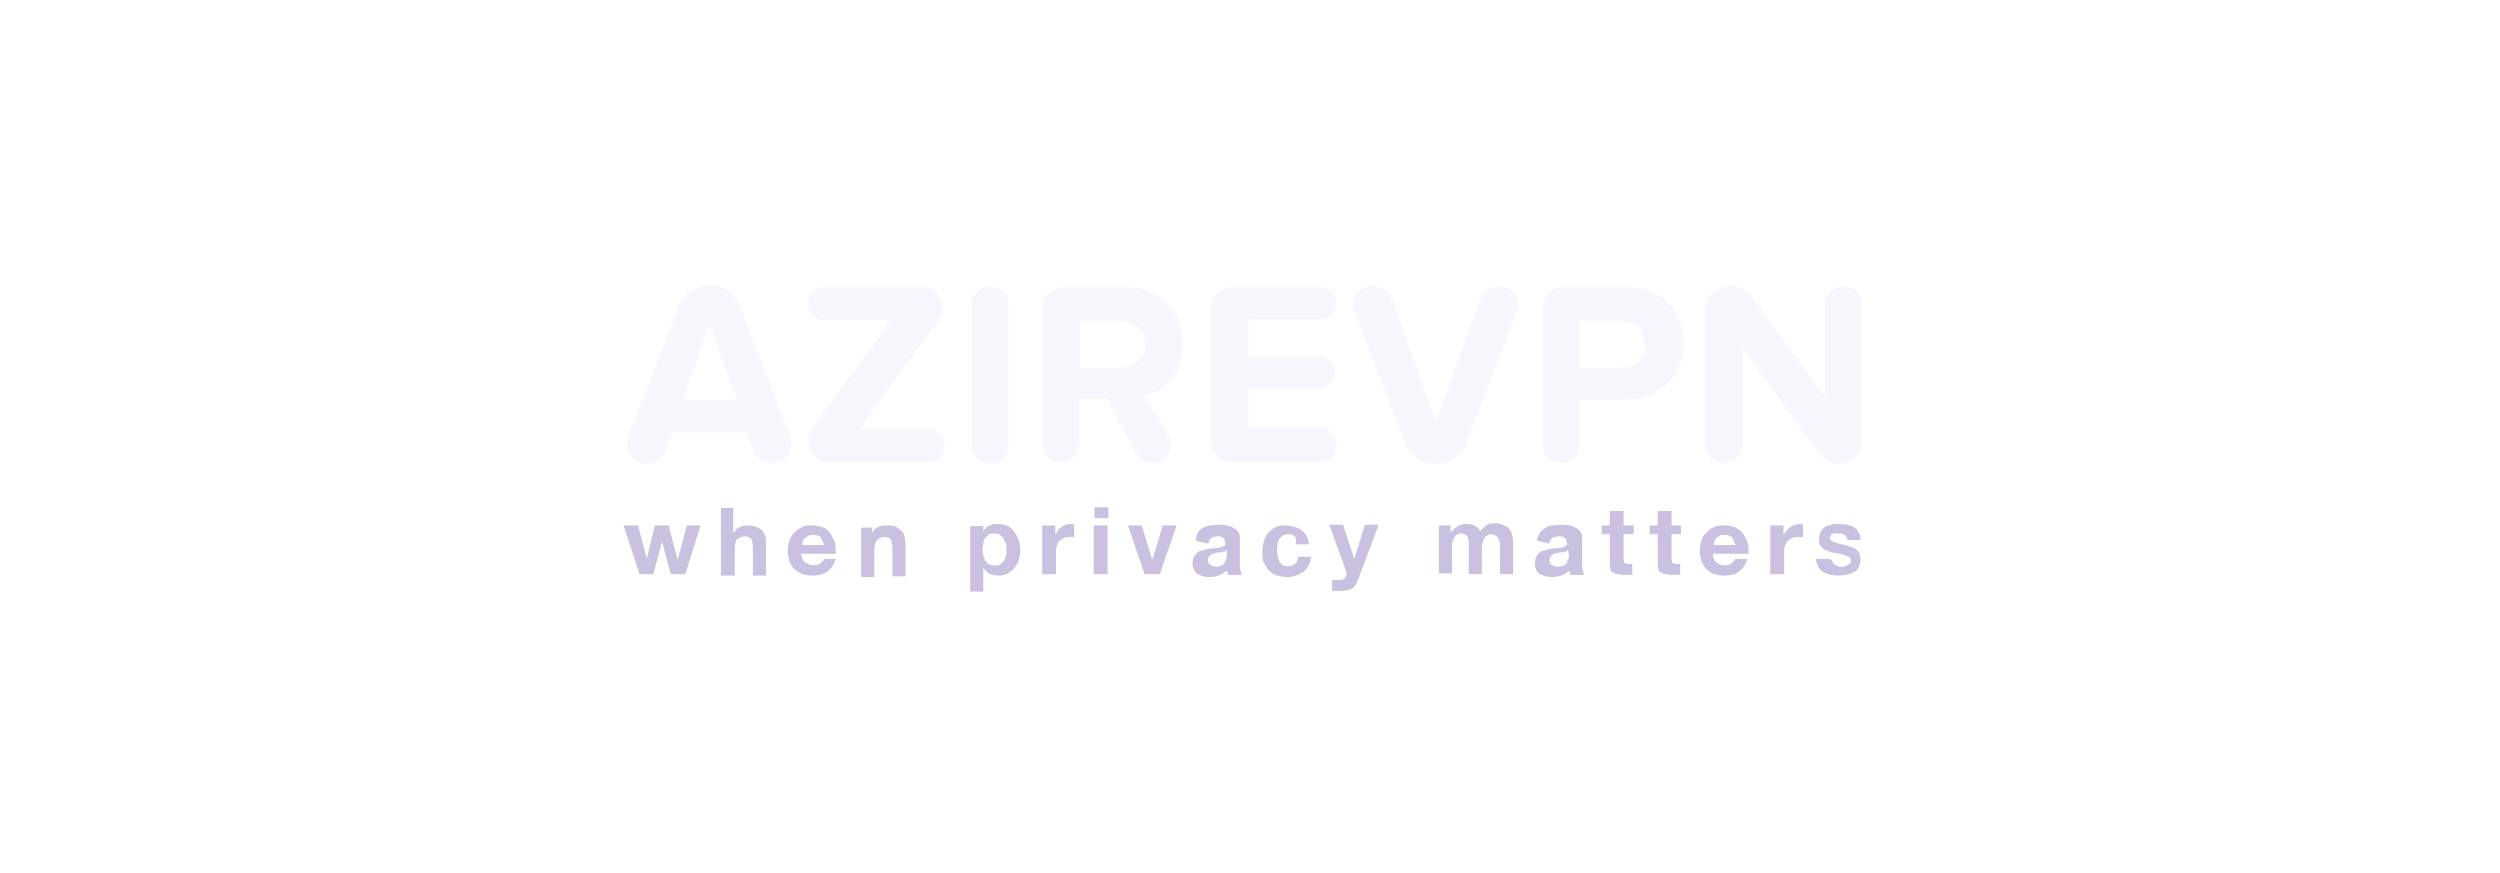
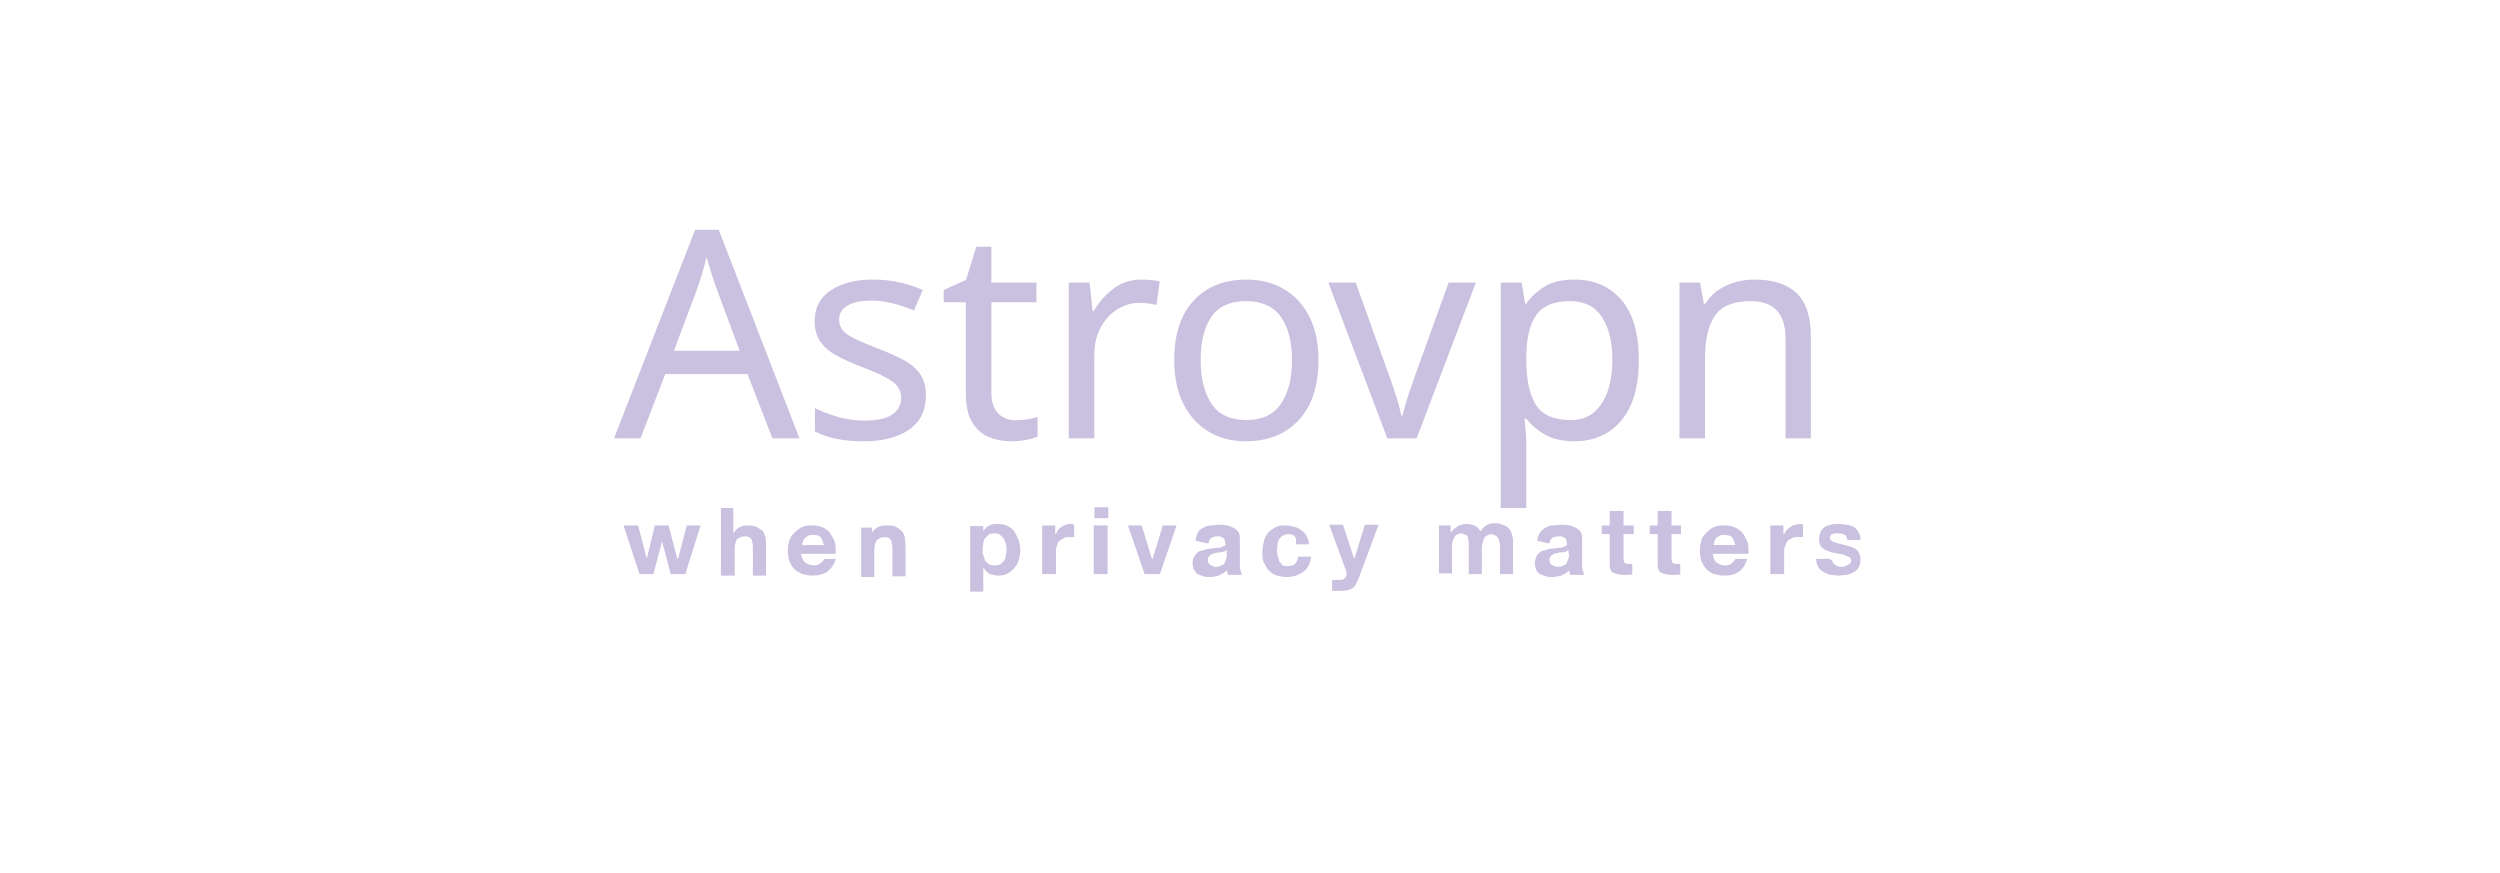
<svg xmlns="http://www.w3.org/2000/svg" version="1.1" id="Layer_1" x="0px" y="0px" viewBox="0 0 344 120" style="enable-background:new 0 0 344 120;" xml:space="preserve">
-   <style type="text/css">
+   <defs id="defs63" />
+   <style type="text/css" id="style2">
	.st0{fill:#F5F7FC;}
	.st1{fill:#CAC0DF;}
</style>
-   <g>
-     <path class="st0" d="M106.2,63.8c-1.1,0-2.1-0.7-2.5-1.7l-1-2.6H92.5l-1,2.6c-0.4,1-1.4,1.7-2.5,1.7c-1.6,0-2.7-1.4-2.7-2.8   c0-0.3,0-0.7,0.2-1l7-18c0.6-1.6,2.2-2.7,3.9-2.7c1.8-0.2,3.7,1,4.3,2.7l7,18c0.1,0.3,0.2,0.6,0.2,1   C108.9,62.4,107.9,63.8,106.2,63.8z M97.6,44.7L93.9,55h7.5L97.6,44.7z" />
-     <path class="st0" d="M127.8,63.6H114c-1.4,0-2.8-1.2-2.8-2.9c0-0.6,0.2-1.2,0.5-1.7l11-15h-9.3c-1.2,0-2.2-1-2.2-2.3   c0-1.2,1-2.2,2.2-2.2H127c1.3,0,2.7,1.2,2.7,2.8c0,0.6-0.2,1.3-0.6,1.8l-10.9,14.9h9.6c1.2,0,2.2,1,2.2,2.2   C130,62.6,129,63.6,127.8,63.6z" />
-     <path class="st0" d="M136.2,63.8c-1.4,0-2.5-1.2-2.5-2.5V41.9c0-1.3,1.1-2.5,2.6-2.5c1.4,0,2.5,1.2,2.5,2.5v19.4   C138.7,62.6,137.6,63.8,136.2,63.8z" />
-     <path class="st0" d="M157.5,54.4l3.3,5.6c0.2,0.4,0.3,0.8,0.3,1.2c0,1.2-1,2.5-2.5,2.5c-0.9,0-1.8-0.5-2.2-1.3l-4.1-7.5h-3.8v6.2   c0,1.4-1.2,2.5-2.6,2.5c-1.3,0-2.5-1.1-2.5-2.5V42.4c0-1.6,1.3-2.9,2.9-2.9h8.3c5,0,8.1,3.3,8.1,7.8   C162.8,51.6,160.1,53.8,157.5,54.4z M148.6,44.1v6.5h5.4c2.1,0,3.6-1.2,3.6-3.2c0-2.1-1.6-3.2-3.6-3.2   C154,44.1,148.6,44.1,148.6,44.1z" />
-     <path class="st0" d="M181.7,63.6h-12.2c-1.6,0-2.9-1.3-2.9-2.9V42.4c0-1.6,1.3-2.9,2.9-2.9h12.2c1.2,0,2.2,1,2.2,2.2   c0,1.2-1,2.2-2.2,2.2h-9.9v5.1h9.7c1.2,0,2.2,1,2.2,2.2c0,1.2-1,2.2-2.2,2.2h-9.7v5.5h9.9c1.2,0,2.2,1,2.2,2.2   C183.9,62.6,182.8,63.6,181.7,63.6z" />
-     <path class="st0" d="M208.7,42.9l-7,18.2c-0.6,1.6-2.2,2.7-3.9,2.7h-0.5c-1.7,0-3.3-1.1-3.9-2.7l-7-18.2c-0.2-0.3-0.2-0.6-0.2-1   c0-1.3,1.1-2.6,2.7-2.6c1.1,0,2.1,0.7,2.6,1.8l6.1,17l6.1-16.9c0.3-1,1.4-1.8,2.5-1.8c1.6,0,2.8,1.3,2.8,2.7   C208.9,42.3,208.8,42.7,208.7,42.9z" />
-     <path class="st0" d="M223.5,55h-6.1v6.2c0,1.3-1.1,2.5-2.6,2.5c-1.4,0-2.5-1.2-2.5-2.5V42.4c0-1.6,1.3-2.9,2.9-2.9h8.4   c5.2,0,8.1,3.5,8.1,7.8C231.6,51.5,228.7,55,223.5,55z M222.8,44.1h-5.4v6.5h5.4c2,0,3.6-1.2,3.6-3.2   C226.3,45.3,224.8,44.1,222.8,44.1z" />
-     <path class="st0" d="M253,63.8c-0.9,0-1.9-0.5-2.6-1.3l-10.6-14.6v13.4c0,1.3-1.1,2.5-2.6,2.5c-1.4,0-2.5-1.2-2.5-2.5V42.6   c0-1.7,1.4-3.3,3.4-3.3c1.1,0,2.1,0.5,2.8,1.4l10.2,13.9V41.9c0-1.3,1.1-2.5,2.6-2.5c1.4,0,2.5,1.2,2.5,2.5v18.8   C256.2,62.3,254.9,63.8,253,63.8z" />
+   <g id="g20">
+     <text xml:space="preserve" style="font-style:normal;font-weight:normal;font-size:40px;line-height:1.25;font-family:sans-serif;letter-spacing:0px;word-spacing:0px;fill:#000000;fill-opacity:1;stroke:none" x="87.28" y="100.764" id="text4563">
+       <tspan id="tspan4561" x="87.28" y="136.155" />
+     </text>
+     <text xml:space="preserve" style="font-style:normal;font-weight:normal;font-size:40px;line-height:1.25;font-family:sans-serif;letter-spacing:0px;word-spacing:0px;fill:#cac0df;fill-opacity:1;stroke:none" x="84.493" y="60.315" id="text4567">
+       <tspan id="tspan4565" x="84.493" y="60.315">Astrovpn</tspan>
+     </text>
  </g>
-   <g>
-     <path class="st1" d="M92.3,79l-1.2-4.5h0L89.9,79H88l-2.2-6.7h2l1.2,4.6h0l1.1-4.6H92l1.2,4.6h0.1l1.2-4.6h1.9L94.3,79   C94.3,79,92.3,79,92.3,79z" />
-     <path class="st1" d="M100.9,69.8v3.5h0.1c0.2-0.4,0.5-0.7,0.9-0.8c0.3-0.2,0.7-0.2,1-0.2c0.5,0,0.9,0.1,1.2,0.2   c0.3,0.2,0.5,0.3,0.8,0.5c0.2,0.2,0.3,0.6,0.4,0.8c0.1,0.3,0.1,0.7,0.1,1.2v4.2h-1.8v-3.8c0-0.6-0.1-1-0.2-1.2   c-0.2-0.3-0.5-0.4-0.9-0.4c-0.5,0-0.8,0.2-1.1,0.4c-0.2,0.3-0.3,0.8-0.3,1.5v3.5h-1.9v-9.3H100.9z" />
-     <path class="st1" d="M110.8,77.4c0.3,0.2,0.7,0.4,1.2,0.4c0.3,0,0.7-0.1,0.9-0.3c0.2-0.2,0.5-0.4,0.5-0.6h1.6   c-0.2,0.8-0.7,1.4-1.2,1.8c-0.5,0.3-1.2,0.5-1.9,0.5c-0.6,0-1-0.1-1.5-0.2c-0.4-0.2-0.8-0.4-1.1-0.7c-0.3-0.3-0.5-0.7-0.7-1.1   c-0.1-0.4-0.2-0.9-0.2-1.4c0-0.5,0.1-1,0.2-1.4c0.2-0.5,0.4-0.8,0.7-1.1c0.3-0.3,0.7-0.6,1.1-0.8c0.4-0.2,0.9-0.2,1.4-0.2   c0.5,0,1,0.1,1.5,0.3c0.4,0.2,0.8,0.5,1,0.9c0.2,0.3,0.5,0.8,0.6,1.2c0.1,0.5,0.1,1,0.1,1.5h-4.8C110.3,76.7,110.5,77.2,110.8,77.4   z M112.9,73.9c-0.2-0.2-0.5-0.3-1-0.3c-0.3,0-0.5,0-0.8,0.2c-0.2,0.1-0.3,0.2-0.4,0.3s-0.2,0.3-0.2,0.4c-0.1,0.2-0.1,0.3-0.1,0.5h3   C113.2,74.5,113.1,74.1,112.9,73.9z" />
-     <path class="st1" d="M120,72.3v1h0c0.2-0.4,0.6-0.7,0.9-0.8c0.3-0.2,0.8-0.2,1.2-0.2c0.5,0,0.9,0,1.2,0.2c0.3,0.2,0.5,0.3,0.8,0.6   c0.2,0.2,0.3,0.5,0.4,0.8c0,0.3,0.1,0.7,0.1,1.2v4.2h-1.8v-3.8c0-0.5-0.1-0.9-0.2-1.2c-0.2-0.3-0.5-0.4-0.9-0.4   c-0.5,0-0.8,0.2-1.1,0.5c-0.2,0.3-0.3,0.8-0.3,1.5v3.5h-1.8v-6.8H120z" />
-     <path class="st1" d="M135.3,72.3v0.8h0c0.2-0.3,0.5-0.7,0.9-0.8c0.3-0.2,0.8-0.2,1.1-0.2c0.6,0,1,0.1,1.4,0.3   c0.4,0.2,0.7,0.5,0.9,0.8s0.4,0.7,0.6,1.2c0.1,0.4,0.2,0.9,0.2,1.3s-0.1,0.9-0.2,1.3c-0.1,0.4-0.3,0.8-0.6,1.1   c-0.2,0.3-0.6,0.6-0.9,0.8c-0.4,0.2-0.8,0.3-1.3,0.3c-0.4,0-0.8-0.1-1.2-0.2c-0.3-0.2-0.6-0.4-0.8-0.8h-0.1v3.2h-1.8v-9H135.3z    M137.7,77.6c0.2-0.1,0.3-0.3,0.5-0.5c0.1-0.2,0.2-0.4,0.2-0.7c0.1-0.2,0.1-0.5,0.1-0.8c0-0.3,0-0.5-0.1-0.8s-0.2-0.5-0.3-0.7   c-0.1-0.2-0.3-0.3-0.5-0.5s-0.4-0.2-0.8-0.2s-0.6,0-0.8,0.2s-0.3,0.3-0.5,0.5c-0.1,0.2-0.2,0.5-0.2,0.7s-0.1,0.5-0.1,0.8   s0,0.6,0.1,0.8s0.2,0.5,0.2,0.7c0.2,0.2,0.3,0.3,0.5,0.5c0.2,0.1,0.4,0.2,0.8,0.2C137.2,77.8,137.5,77.8,137.7,77.6z" />
-     <path class="st1" d="M145.2,72.3v1.2h0.1c0.1-0.2,0.2-0.4,0.3-0.6c0.2-0.2,0.3-0.3,0.5-0.4c0.2-0.2,0.4-0.2,0.6-0.3   s0.4-0.1,0.7-0.1c0.1,0,0.2,0,0.4,0.1v1.7c-0.1,0-0.2,0-0.3,0c-0.1,0-0.2,0-0.4,0c-0.3,0-0.6,0-0.8,0.2c-0.2,0.1-0.4,0.2-0.6,0.4   c-0.2,0.2-0.2,0.4-0.3,0.7c-0.1,0.2-0.1,0.5-0.1,0.8v3h-1.9v-6.7H145.2z" />
-     <path class="st1" d="M150.6,71.3v-1.5h1.9v1.5H150.6z M152.4,72.3V79h-1.9v-6.7H152.4z" />
-     <path class="st1" d="M157.5,79l-2.3-6.7h1.9l1.4,4.6h0.1l1.4-4.6h1.9l-2.3,6.7H157.5z" />
-     <path class="st1" d="M164.5,74.4c0.1-0.5,0.2-0.8,0.3-1.1c0.2-0.3,0.4-0.5,0.8-0.7c0.3-0.2,0.7-0.3,1-0.3c0.4,0,0.8-0.1,1.1-0.1   c0.3,0,0.7,0,1.1,0.1c0.3,0,0.6,0.2,0.9,0.3c0.3,0.2,0.5,0.3,0.7,0.6s0.2,0.6,0.2,1v3.5c0,0.3,0,0.6,0.1,0.8s0.1,0.5,0.2,0.6H169   c-0.1-0.1-0.1-0.2-0.1-0.3c0-0.1-0.1-0.2-0.1-0.3c-0.3,0.3-0.7,0.5-1.1,0.7c-0.4,0.1-0.8,0.2-1.2,0.2c-0.3,0-0.6,0-0.9-0.1   c-0.3-0.1-0.5-0.2-0.8-0.3c-0.2-0.1-0.3-0.3-0.5-0.6c-0.1-0.2-0.2-0.5-0.2-0.9c0-0.4,0.1-0.7,0.2-0.9c0.2-0.2,0.3-0.5,0.5-0.6   c0.2-0.2,0.4-0.2,0.8-0.3c0.2-0.1,0.6-0.2,0.9-0.2c0.3,0,0.6-0.1,0.8-0.1c0.2,0,0.5,0,0.7-0.1c0.2,0,0.3-0.2,0.5-0.2   c0.1-0.1,0.2-0.2,0.1-0.4c0-0.2-0.1-0.3-0.1-0.5c-0.1-0.1-0.2-0.2-0.2-0.2c-0.1,0-0.2-0.1-0.4-0.2c-0.1,0-0.3,0-0.4,0   c-0.3,0-0.6,0.1-0.8,0.2s-0.4,0.4-0.4,0.8L164.5,74.4L164.5,74.4z M168.8,75.7c-0.1,0-0.2,0.1-0.3,0.2c-0.1,0-0.2,0-0.4,0.1   c-0.2,0-0.3,0-0.4,0c-0.1,0-0.3,0.1-0.4,0.1c-0.1,0-0.2,0-0.4,0.1c-0.2,0-0.2,0.1-0.4,0.2c-0.1,0.1-0.2,0.2-0.2,0.3   c-0.1,0.1-0.1,0.2-0.1,0.4c0,0.2,0.1,0.3,0.1,0.4c0.1,0.1,0.2,0.2,0.2,0.2c0.1,0.1,0.2,0.1,0.4,0.2c0.1,0.1,0.3,0.1,0.4,0.1   c0.3,0,0.6-0.1,0.8-0.2c0.2-0.1,0.4-0.2,0.4-0.4c0.1-0.2,0.2-0.3,0.2-0.5c0.1-0.2,0.1-0.3,0.1-0.4L168.8,75.7L168.8,75.7z" />
-     <path class="st1" d="M177.3,73.5c-0.3,0-0.6,0.1-0.8,0.2s-0.3,0.3-0.5,0.5c-0.1,0.2-0.2,0.4-0.2,0.7s-0.1,0.5-0.1,0.8   s0.1,0.5,0.1,0.8c0.1,0.2,0.2,0.5,0.2,0.7c0.1,0.2,0.3,0.3,0.4,0.5c0.2,0.2,0.4,0.2,0.8,0.2c0.4,0,0.8-0.1,1-0.3s0.4-0.6,0.4-1h1.8   c-0.1,0.9-0.4,1.6-1.1,2.1c-0.6,0.4-1.3,0.7-2.2,0.7c-0.5,0-0.9-0.1-1.4-0.2c-0.5-0.2-0.8-0.4-1.1-0.7c-0.3-0.3-0.5-0.7-0.7-1.1   c-0.2-0.4-0.2-0.9-0.2-1.4s0.1-1,0.2-1.5c0.1-0.4,0.3-0.8,0.6-1.2c0.3-0.3,0.7-0.6,1.1-0.8c0.4-0.2,0.9-0.2,1.4-0.2   c0.4,0,0.8,0.1,1.1,0.2c0.4,0.1,0.7,0.2,1,0.5c0.3,0.2,0.6,0.5,0.7,0.8c0.2,0.3,0.3,0.7,0.3,1.1h-1.8   C178.5,73.9,178.1,73.5,177.3,73.5z" />
-     <path class="st1" d="M186,81c-0.4,0.2-0.9,0.3-1.5,0.3c-0.2,0-0.4,0-0.6,0c-0.2,0-0.4,0-0.6,0v-1.5c0.1,0,0.3,0,0.6,0   c0.2,0,0.3,0,0.6,0c0.2,0,0.4-0.1,0.6-0.3c0.1-0.2,0.2-0.3,0.2-0.6c0-0.2-0.1-0.3-0.1-0.4l-2.3-6.3h1.9l1.5,4.6h0.1l1.4-4.6h1.9   l-2.8,7.5C186.6,80.4,186.4,80.8,186,81z" />
-     <path class="st1" d="M199.6,72.3v0.9h0.1c0.2-0.3,0.6-0.6,0.9-0.8c0.3-0.2,0.8-0.3,1.2-0.3c0.4,0,0.8,0.1,1.1,0.2   c0.4,0.2,0.6,0.5,0.8,0.8c0.2-0.3,0.4-0.5,0.8-0.8s0.8-0.3,1.2-0.3c0.4,0,0.7,0,1,0.2c0.3,0.1,0.6,0.2,0.8,0.4s0.4,0.4,0.5,0.8   c0.1,0.3,0.2,0.7,0.2,1.1V79h-1.8v-3.8c0-0.2,0-0.4-0.1-0.7c0-0.2-0.1-0.3-0.2-0.5c-0.1-0.2-0.2-0.2-0.3-0.3   c-0.2-0.1-0.4-0.2-0.6-0.2s-0.4,0.1-0.6,0.2c-0.2,0.1-0.3,0.2-0.4,0.4c-0.1,0.2-0.1,0.3-0.2,0.6c0,0.2-0.1,0.4-0.1,0.6V79h-1.8   v-3.8c0-0.2,0-0.4,0-0.6c0-0.2-0.1-0.4-0.1-0.6c0-0.1-0.1-0.3-0.3-0.4c-0.2-0.1-0.4-0.2-0.7-0.2c-0.1,0-0.2,0-0.3,0.1   c-0.2,0-0.3,0.1-0.4,0.2c-0.1,0.1-0.2,0.2-0.3,0.5c-0.1,0.2-0.2,0.4-0.2,0.8v3.9h-1.8v-6.6H199.6z" />
-     <path class="st1" d="M211.5,74.4c0.1-0.5,0.2-0.8,0.4-1.1c0.2-0.3,0.4-0.5,0.8-0.7c0.3-0.2,0.6-0.3,1-0.3c0.3,0,0.8-0.1,1.1-0.1   s0.7,0,1.1,0.1c0.4,0,0.6,0.2,0.9,0.3c0.3,0.2,0.5,0.3,0.7,0.6s0.2,0.6,0.2,1v3.5c0,0.3,0,0.6,0.1,0.8c0.1,0.3,0.1,0.5,0.2,0.6   h-1.9c-0.1-0.1-0.1-0.2-0.1-0.3c0-0.1-0.1-0.2-0.1-0.3c-0.3,0.3-0.6,0.5-1.1,0.7c-0.4,0.1-0.8,0.2-1.2,0.2c-0.3,0-0.6,0-0.9-0.1   c-0.3-0.1-0.5-0.2-0.8-0.3c-0.2-0.1-0.4-0.3-0.5-0.6c-0.1-0.2-0.2-0.5-0.2-0.9c0-0.4,0.1-0.7,0.2-0.9s0.3-0.5,0.5-0.6   c0.2-0.2,0.4-0.2,0.8-0.3c0.2-0.1,0.5-0.2,0.8-0.2c0.3,0,0.6-0.1,0.8-0.1s0.5,0,0.7-0.1c0.2,0,0.4-0.2,0.5-0.2   c0.1-0.1,0.2-0.2,0.1-0.4c0-0.2-0.1-0.3-0.1-0.5c-0.1-0.1-0.1-0.2-0.2-0.2c-0.1,0-0.2-0.1-0.4-0.2c-0.1,0-0.3,0-0.4,0   c-0.4,0-0.6,0.1-0.9,0.2c-0.2,0.2-0.4,0.4-0.4,0.8L211.5,74.4L211.5,74.4z M215.8,75.7c-0.1,0-0.2,0.1-0.3,0.2   c-0.1,0-0.2,0-0.4,0.1c-0.1,0-0.2,0-0.4,0s-0.3,0.1-0.4,0.1c-0.1,0-0.3,0-0.4,0.1c-0.1,0-0.2,0.1-0.4,0.2c-0.1,0.1-0.2,0.2-0.2,0.3   c-0.1,0.1-0.1,0.2-0.1,0.4c0,0.2,0.1,0.3,0.1,0.4s0.1,0.2,0.2,0.2c0.1,0.1,0.2,0.1,0.4,0.2c0.1,0.1,0.3,0.1,0.4,0.1   c0.4,0,0.6-0.1,0.9-0.2c0.2-0.1,0.4-0.2,0.4-0.4c0.1-0.2,0.1-0.3,0.2-0.5s0.1-0.3,0.1-0.4L215.8,75.7L215.8,75.7z" />
-     <path class="st1" d="M224.8,72.3v1.2h-1.4v3.3c0,0.3,0.1,0.5,0.1,0.6c0.1,0.1,0.3,0.2,0.6,0.2c0.1,0,0.2,0,0.3,0s0.2,0,0.2,0v1.4   c-0.1,0.1-0.4,0.1-0.5,0.1c-0.2,0-0.4,0-0.6,0c-0.3,0-0.6,0-0.8-0.1c-0.2,0-0.5-0.1-0.7-0.2c-0.2-0.1-0.4-0.2-0.4-0.5   c-0.1-0.2-0.1-0.5-0.1-0.8v-4h-1.1v-1.2h1.1v-2h1.9v2H224.8z" />
-     <path class="st1" d="M231.3,72.3v1.2H230v3.3c0,0.3,0.1,0.5,0.1,0.6c0.1,0.1,0.3,0.2,0.6,0.2c0.1,0,0.2,0,0.3,0s0.2,0,0.2,0v1.4   c-0.1,0.1-0.4,0.1-0.5,0.1c-0.2,0-0.4,0-0.6,0c-0.3,0-0.6,0-0.8-0.1c-0.2,0-0.5-0.1-0.7-0.2c-0.2-0.1-0.4-0.2-0.4-0.5   c-0.1-0.2-0.1-0.5-0.1-0.8v-4H227v-1.2h1.1v-2h1.9v2H231.3z" />
-     <path class="st1" d="M236.2,77.4c0.3,0.2,0.7,0.4,1.2,0.4c0.4,0,0.7-0.1,0.9-0.3c0.2-0.2,0.4-0.4,0.5-0.6h1.6   c-0.2,0.8-0.6,1.4-1.2,1.8s-1.2,0.5-1.9,0.5c-0.6,0-1-0.1-1.4-0.2s-0.8-0.4-1.1-0.7c-0.3-0.3-0.5-0.7-0.7-1.1   c-0.1-0.4-0.2-0.9-0.2-1.4c0-0.5,0.1-1,0.2-1.4c0.1-0.5,0.4-0.8,0.7-1.1c0.3-0.3,0.6-0.6,1.1-0.8c0.4-0.2,0.9-0.2,1.4-0.2   c0.6,0,1.1,0.1,1.5,0.3c0.4,0.2,0.8,0.5,1.1,0.9c0.2,0.3,0.4,0.8,0.6,1.2c0.1,0.5,0.1,1,0.1,1.5h-4.9   C235.7,76.7,235.9,77.2,236.2,77.4z M238.3,73.9c-0.2-0.2-0.6-0.3-1-0.3c-0.3,0-0.6,0-0.8,0.2c-0.2,0.1-0.4,0.2-0.4,0.3   c-0.1,0.2-0.2,0.3-0.2,0.4s-0.1,0.3-0.1,0.5h3C238.6,74.5,238.5,74.1,238.3,73.9z" />
-     <path class="st1" d="M245.4,72.3v1.2h0.1c0.1-0.2,0.2-0.4,0.4-0.6s0.3-0.3,0.5-0.4c0.2-0.2,0.4-0.2,0.6-0.3c0.2,0,0.4-0.1,0.7-0.1   c0.1,0,0.2,0,0.4,0.1v1.7c-0.1,0-0.2,0-0.3,0s-0.2,0-0.4,0c-0.4,0-0.6,0-0.9,0.2c-0.2,0.1-0.4,0.2-0.6,0.4   c-0.1,0.2-0.2,0.4-0.3,0.7c-0.1,0.2-0.1,0.5-0.1,0.8v3h-1.9v-6.7H245.4z" />
-     <path class="st1" d="M252.2,77.4c0.1,0.2,0.2,0.2,0.3,0.3c0.1,0.1,0.3,0.2,0.4,0.2c0.1,0.1,0.4,0.1,0.6,0.1c0.1,0,0.2,0,0.4-0.1   c0.1,0,0.2-0.1,0.4-0.2c0.1,0,0.2-0.2,0.3-0.2s0.1-0.2,0.1-0.4c0-0.3-0.2-0.5-0.6-0.6c-0.4-0.2-0.9-0.3-1.6-0.4   c-0.2,0-0.6-0.2-0.8-0.2c-0.2-0.1-0.5-0.2-0.7-0.3c-0.2-0.2-0.4-0.3-0.5-0.5c-0.1-0.2-0.2-0.5-0.2-0.8c0-0.5,0.1-0.8,0.2-1.1   s0.4-0.5,0.6-0.7c0.3-0.2,0.6-0.2,0.9-0.3s0.7-0.1,1.1-0.1s0.7,0.1,1.1,0.1c0.4,0.1,0.6,0.2,0.9,0.3c0.2,0.2,0.5,0.4,0.6,0.7   c0.2,0.2,0.3,0.6,0.3,1.1h-1.8c-0.1-0.3-0.1-0.6-0.4-0.7c-0.2-0.2-0.6-0.2-0.9-0.2c-0.1,0-0.2,0-0.4,0c-0.1,0-0.2,0-0.4,0.1   c-0.1,0-0.2,0.1-0.2,0.2c-0.1,0.1-0.1,0.2-0.1,0.3c0,0.2,0.1,0.3,0.2,0.4c0.1,0.1,0.3,0.2,0.4,0.2c0.2,0.1,0.4,0.1,0.6,0.2   c0.2,0,0.5,0.1,0.8,0.2c0.2,0,0.6,0.2,0.8,0.2c0.2,0.1,0.5,0.2,0.7,0.3c0.2,0.2,0.4,0.3,0.5,0.6s0.2,0.4,0.2,0.8   c0,0.5-0.1,0.8-0.2,1.1c-0.2,0.3-0.4,0.6-0.7,0.7c-0.3,0.2-0.6,0.3-1,0.4c-0.4,0-0.8,0.1-1.1,0.1c-0.4,0-0.8-0.1-1.1-0.1   c-0.4-0.1-0.7-0.2-1-0.4c-0.3-0.2-0.6-0.4-0.7-0.7c-0.2-0.3-0.3-0.7-0.3-1.1h1.8C252.1,77.1,252.2,77.2,252.2,77.4z" />
+   <g id="g58">
+     <path class="st1" d="M92.3,79l-1.2-4.5h0L89.9,79H88l-2.2-6.7h2l1.2,4.6h0l1.1-4.6H92l1.2,4.6h0.1l1.2-4.6h1.9L94.3,79   C94.3,79,92.3,79,92.3,79z" id="path22" />
+     <path class="st1" d="M100.9,69.8v3.5h0.1c0.2-0.4,0.5-0.7,0.9-0.8c0.3-0.2,0.7-0.2,1-0.2c0.5,0,0.9,0.1,1.2,0.2   c0.3,0.2,0.5,0.3,0.8,0.5c0.2,0.2,0.3,0.6,0.4,0.8c0.1,0.3,0.1,0.7,0.1,1.2v4.2h-1.8v-3.8c0-0.6-0.1-1-0.2-1.2   c-0.2-0.3-0.5-0.4-0.9-0.4c-0.5,0-0.8,0.2-1.1,0.4c-0.2,0.3-0.3,0.8-0.3,1.5v3.5h-1.9v-9.3H100.9z" id="path24" />
+     <path class="st1" d="M110.8,77.4c0.3,0.2,0.7,0.4,1.2,0.4c0.3,0,0.7-0.1,0.9-0.3c0.2-0.2,0.5-0.4,0.5-0.6h1.6   c-0.2,0.8-0.7,1.4-1.2,1.8c-0.5,0.3-1.2,0.5-1.9,0.5c-0.6,0-1-0.1-1.5-0.2c-0.4-0.2-0.8-0.4-1.1-0.7c-0.3-0.3-0.5-0.7-0.7-1.1   c-0.1-0.4-0.2-0.9-0.2-1.4c0-0.5,0.1-1,0.2-1.4c0.2-0.5,0.4-0.8,0.7-1.1c0.3-0.3,0.7-0.6,1.1-0.8c0.4-0.2,0.9-0.2,1.4-0.2   c0.5,0,1,0.1,1.5,0.3c0.4,0.2,0.8,0.5,1,0.9c0.2,0.3,0.5,0.8,0.6,1.2c0.1,0.5,0.1,1,0.1,1.5h-4.8C110.3,76.7,110.5,77.2,110.8,77.4   z M112.9,73.9c-0.2-0.2-0.5-0.3-1-0.3c-0.3,0-0.5,0-0.8,0.2c-0.2,0.1-0.3,0.2-0.4,0.3s-0.2,0.3-0.2,0.4c-0.1,0.2-0.1,0.3-0.1,0.5h3   C113.2,74.5,113.1,74.1,112.9,73.9z" id="path26" />
+     <path class="st1" d="M120,72.3v1h0c0.2-0.4,0.6-0.7,0.9-0.8c0.3-0.2,0.8-0.2,1.2-0.2c0.5,0,0.9,0,1.2,0.2c0.3,0.2,0.5,0.3,0.8,0.6   c0.2,0.2,0.3,0.5,0.4,0.8c0,0.3,0.1,0.7,0.1,1.2v4.2h-1.8v-3.8c0-0.5-0.1-0.9-0.2-1.2c-0.2-0.3-0.5-0.4-0.9-0.4   c-0.5,0-0.8,0.2-1.1,0.5c-0.2,0.3-0.3,0.8-0.3,1.5v3.5h-1.8v-6.8H120z" id="path28" />
+     <path class="st1" d="M135.3,72.3v0.8h0c0.2-0.3,0.5-0.7,0.9-0.8c0.3-0.2,0.8-0.2,1.1-0.2c0.6,0,1,0.1,1.4,0.3   c0.4,0.2,0.7,0.5,0.9,0.8s0.4,0.7,0.6,1.2c0.1,0.4,0.2,0.9,0.2,1.3s-0.1,0.9-0.2,1.3c-0.1,0.4-0.3,0.8-0.6,1.1   c-0.2,0.3-0.6,0.6-0.9,0.8c-0.4,0.2-0.8,0.3-1.3,0.3c-0.4,0-0.8-0.1-1.2-0.2c-0.3-0.2-0.6-0.4-0.8-0.8h-0.1v3.2h-1.8v-9H135.3z    M137.7,77.6c0.2-0.1,0.3-0.3,0.5-0.5c0.1-0.2,0.2-0.4,0.2-0.7c0.1-0.2,0.1-0.5,0.1-0.8c0-0.3,0-0.5-0.1-0.8s-0.2-0.5-0.3-0.7   c-0.1-0.2-0.3-0.3-0.5-0.5s-0.4-0.2-0.8-0.2s-0.6,0-0.8,0.2s-0.3,0.3-0.5,0.5c-0.1,0.2-0.2,0.5-0.2,0.7s-0.1,0.5-0.1,0.8   s0,0.6,0.1,0.8s0.2,0.5,0.2,0.7c0.2,0.2,0.3,0.3,0.5,0.5c0.2,0.1,0.4,0.2,0.8,0.2C137.2,77.8,137.5,77.8,137.7,77.6z" id="path30" />
+     <path class="st1" d="M145.2,72.3v1.2h0.1c0.1-0.2,0.2-0.4,0.3-0.6c0.2-0.2,0.3-0.3,0.5-0.4c0.2-0.2,0.4-0.2,0.6-0.3   s0.4-0.1,0.7-0.1c0.1,0,0.2,0,0.4,0.1v1.7c-0.1,0-0.2,0-0.3,0c-0.1,0-0.2,0-0.4,0c-0.3,0-0.6,0-0.8,0.2c-0.2,0.1-0.4,0.2-0.6,0.4   c-0.2,0.2-0.2,0.4-0.3,0.7c-0.1,0.2-0.1,0.5-0.1,0.8v3h-1.9v-6.7H145.2z" id="path32" />
+     <path class="st1" d="M150.6,71.3v-1.5h1.9v1.5H150.6z M152.4,72.3V79h-1.9v-6.7H152.4z" id="path34" />
+     <path class="st1" d="M157.5,79l-2.3-6.7h1.9l1.4,4.6h0.1l1.4-4.6h1.9l-2.3,6.7H157.5z" id="path36" />
+     <path class="st1" d="M164.5,74.4c0.1-0.5,0.2-0.8,0.3-1.1c0.2-0.3,0.4-0.5,0.8-0.7c0.3-0.2,0.7-0.3,1-0.3c0.4,0,0.8-0.1,1.1-0.1   c0.3,0,0.7,0,1.1,0.1c0.3,0,0.6,0.2,0.9,0.3c0.3,0.2,0.5,0.3,0.7,0.6s0.2,0.6,0.2,1v3.5c0,0.3,0,0.6,0.1,0.8s0.1,0.5,0.2,0.6H169   c-0.1-0.1-0.1-0.2-0.1-0.3c0-0.1-0.1-0.2-0.1-0.3c-0.3,0.3-0.7,0.5-1.1,0.7c-0.4,0.1-0.8,0.2-1.2,0.2c-0.3,0-0.6,0-0.9-0.1   c-0.3-0.1-0.5-0.2-0.8-0.3c-0.2-0.1-0.3-0.3-0.5-0.6c-0.1-0.2-0.2-0.5-0.2-0.9c0-0.4,0.1-0.7,0.2-0.9c0.2-0.2,0.3-0.5,0.5-0.6   c0.2-0.2,0.4-0.2,0.8-0.3c0.2-0.1,0.6-0.2,0.9-0.2c0.3,0,0.6-0.1,0.8-0.1c0.2,0,0.5,0,0.7-0.1c0.2,0,0.3-0.2,0.5-0.2   c0.1-0.1,0.2-0.2,0.1-0.4c0-0.2-0.1-0.3-0.1-0.5c-0.1-0.1-0.2-0.2-0.2-0.2c-0.1,0-0.2-0.1-0.4-0.2c-0.1,0-0.3,0-0.4,0   c-0.3,0-0.6,0.1-0.8,0.2s-0.4,0.4-0.4,0.8L164.5,74.4L164.5,74.4z M168.8,75.7c-0.1,0-0.2,0.1-0.3,0.2c-0.1,0-0.2,0-0.4,0.1   c-0.2,0-0.3,0-0.4,0c-0.1,0-0.3,0.1-0.4,0.1c-0.1,0-0.2,0-0.4,0.1c-0.2,0-0.2,0.1-0.4,0.2c-0.1,0.1-0.2,0.2-0.2,0.3   c-0.1,0.1-0.1,0.2-0.1,0.4c0,0.2,0.1,0.3,0.1,0.4c0.1,0.1,0.2,0.2,0.2,0.2c0.1,0.1,0.2,0.1,0.4,0.2c0.1,0.1,0.3,0.1,0.4,0.1   c0.3,0,0.6-0.1,0.8-0.2c0.2-0.1,0.4-0.2,0.4-0.4c0.1-0.2,0.2-0.3,0.2-0.5c0.1-0.2,0.1-0.3,0.1-0.4L168.8,75.7L168.8,75.7z" id="path38" />
+     <path class="st1" d="M177.3,73.5c-0.3,0-0.6,0.1-0.8,0.2s-0.3,0.3-0.5,0.5c-0.1,0.2-0.2,0.4-0.2,0.7s-0.1,0.5-0.1,0.8   s0.1,0.5,0.1,0.8c0.1,0.2,0.2,0.5,0.2,0.7c0.1,0.2,0.3,0.3,0.4,0.5c0.2,0.2,0.4,0.2,0.8,0.2c0.4,0,0.8-0.1,1-0.3s0.4-0.6,0.4-1h1.8   c-0.1,0.9-0.4,1.6-1.1,2.1c-0.6,0.4-1.3,0.7-2.2,0.7c-0.5,0-0.9-0.1-1.4-0.2c-0.5-0.2-0.8-0.4-1.1-0.7c-0.3-0.3-0.5-0.7-0.7-1.1   c-0.2-0.4-0.2-0.9-0.2-1.4s0.1-1,0.2-1.5c0.1-0.4,0.3-0.8,0.6-1.2c0.3-0.3,0.7-0.6,1.1-0.8c0.4-0.2,0.9-0.2,1.4-0.2   c0.4,0,0.8,0.1,1.1,0.2c0.4,0.1,0.7,0.2,1,0.5c0.3,0.2,0.6,0.5,0.7,0.8c0.2,0.3,0.3,0.7,0.3,1.1h-1.8   C178.5,73.9,178.1,73.5,177.3,73.5z" id="path40" />
+     <path class="st1" d="M186,81c-0.4,0.2-0.9,0.3-1.5,0.3c-0.2,0-0.4,0-0.6,0c-0.2,0-0.4,0-0.6,0v-1.5c0.1,0,0.3,0,0.6,0   c0.2,0,0.3,0,0.6,0c0.2,0,0.4-0.1,0.6-0.3c0.1-0.2,0.2-0.3,0.2-0.6c0-0.2-0.1-0.3-0.1-0.4l-2.3-6.3h1.9l1.5,4.6h0.1l1.4-4.6h1.9   l-2.8,7.5C186.6,80.4,186.4,80.8,186,81z" id="path42" />
+     <path class="st1" d="M199.6,72.3v0.9h0.1c0.2-0.3,0.6-0.6,0.9-0.8c0.3-0.2,0.8-0.3,1.2-0.3c0.4,0,0.8,0.1,1.1,0.2   c0.4,0.2,0.6,0.5,0.8,0.8c0.2-0.3,0.4-0.5,0.8-0.8s0.8-0.3,1.2-0.3c0.4,0,0.7,0,1,0.2c0.3,0.1,0.6,0.2,0.8,0.4s0.4,0.4,0.5,0.8   c0.1,0.3,0.2,0.7,0.2,1.1V79h-1.8v-3.8c0-0.2,0-0.4-0.1-0.7c0-0.2-0.1-0.3-0.2-0.5c-0.1-0.2-0.2-0.2-0.3-0.3   c-0.2-0.1-0.4-0.2-0.6-0.2s-0.4,0.1-0.6,0.2c-0.2,0.1-0.3,0.2-0.4,0.4c-0.1,0.2-0.1,0.3-0.2,0.6c0,0.2-0.1,0.4-0.1,0.6V79h-1.8   v-3.8c0-0.2,0-0.4,0-0.6c0-0.2-0.1-0.4-0.1-0.6c0-0.1-0.1-0.3-0.3-0.4c-0.2-0.1-0.4-0.2-0.7-0.2c-0.1,0-0.2,0-0.3,0.1   c-0.2,0-0.3,0.1-0.4,0.2c-0.1,0.1-0.2,0.2-0.3,0.5c-0.1,0.2-0.2,0.4-0.2,0.8v3.9h-1.8v-6.6H199.6z" id="path44" />
+     <path class="st1" d="M211.5,74.4c0.1-0.5,0.2-0.8,0.4-1.1c0.2-0.3,0.4-0.5,0.8-0.7c0.3-0.2,0.6-0.3,1-0.3c0.3,0,0.8-0.1,1.1-0.1   s0.7,0,1.1,0.1c0.4,0,0.6,0.2,0.9,0.3c0.3,0.2,0.5,0.3,0.7,0.6s0.2,0.6,0.2,1v3.5c0,0.3,0,0.6,0.1,0.8c0.1,0.3,0.1,0.5,0.2,0.6   h-1.9c-0.1-0.1-0.1-0.2-0.1-0.3c0-0.1-0.1-0.2-0.1-0.3c-0.3,0.3-0.6,0.5-1.1,0.7c-0.4,0.1-0.8,0.2-1.2,0.2c-0.3,0-0.6,0-0.9-0.1   c-0.3-0.1-0.5-0.2-0.8-0.3c-0.2-0.1-0.4-0.3-0.5-0.6c-0.1-0.2-0.2-0.5-0.2-0.9c0-0.4,0.1-0.7,0.2-0.9s0.3-0.5,0.5-0.6   c0.2-0.2,0.4-0.2,0.8-0.3c0.2-0.1,0.5-0.2,0.8-0.2c0.3,0,0.6-0.1,0.8-0.1s0.5,0,0.7-0.1c0.2,0,0.4-0.2,0.5-0.2   c0.1-0.1,0.2-0.2,0.1-0.4c0-0.2-0.1-0.3-0.1-0.5c-0.1-0.1-0.1-0.2-0.2-0.2c-0.1,0-0.2-0.1-0.4-0.2c-0.1,0-0.3,0-0.4,0   c-0.4,0-0.6,0.1-0.9,0.2c-0.2,0.2-0.4,0.4-0.4,0.8L211.5,74.4L211.5,74.4z M215.8,75.7c-0.1,0-0.2,0.1-0.3,0.2   c-0.1,0-0.2,0-0.4,0.1c-0.1,0-0.2,0-0.4,0s-0.3,0.1-0.4,0.1c-0.1,0-0.3,0-0.4,0.1c-0.1,0-0.2,0.1-0.4,0.2c-0.1,0.1-0.2,0.2-0.2,0.3   c-0.1,0.1-0.1,0.2-0.1,0.4c0,0.2,0.1,0.3,0.1,0.4s0.1,0.2,0.2,0.2c0.1,0.1,0.2,0.1,0.4,0.2c0.1,0.1,0.3,0.1,0.4,0.1   c0.4,0,0.6-0.1,0.9-0.2c0.2-0.1,0.4-0.2,0.4-0.4c0.1-0.2,0.1-0.3,0.2-0.5s0.1-0.3,0.1-0.4L215.8,75.7L215.8,75.7z" id="path46" />
+     <path class="st1" d="M224.8,72.3v1.2h-1.4v3.3c0,0.3,0.1,0.5,0.1,0.6c0.1,0.1,0.3,0.2,0.6,0.2c0.1,0,0.2,0,0.3,0s0.2,0,0.2,0v1.4   c-0.1,0.1-0.4,0.1-0.5,0.1c-0.2,0-0.4,0-0.6,0c-0.3,0-0.6,0-0.8-0.1c-0.2,0-0.5-0.1-0.7-0.2c-0.2-0.1-0.4-0.2-0.4-0.5   c-0.1-0.2-0.1-0.5-0.1-0.8v-4h-1.1v-1.2h1.1v-2h1.9v2H224.8z" id="path48" />
+     <path class="st1" d="M231.3,72.3v1.2H230v3.3c0,0.3,0.1,0.5,0.1,0.6c0.1,0.1,0.3,0.2,0.6,0.2c0.1,0,0.2,0,0.3,0s0.2,0,0.2,0v1.4   c-0.1,0.1-0.4,0.1-0.5,0.1c-0.2,0-0.4,0-0.6,0c-0.3,0-0.6,0-0.8-0.1c-0.2,0-0.5-0.1-0.7-0.2c-0.2-0.1-0.4-0.2-0.4-0.5   c-0.1-0.2-0.1-0.5-0.1-0.8v-4H227v-1.2h1.1v-2h1.9v2H231.3z" id="path50" />
+     <path class="st1" d="M236.2,77.4c0.3,0.2,0.7,0.4,1.2,0.4c0.4,0,0.7-0.1,0.9-0.3c0.2-0.2,0.4-0.4,0.5-0.6h1.6   c-0.2,0.8-0.6,1.4-1.2,1.8s-1.2,0.5-1.9,0.5c-0.6,0-1-0.1-1.4-0.2s-0.8-0.4-1.1-0.7c-0.3-0.3-0.5-0.7-0.7-1.1   c-0.1-0.4-0.2-0.9-0.2-1.4c0-0.5,0.1-1,0.2-1.4c0.1-0.5,0.4-0.8,0.7-1.1c0.3-0.3,0.6-0.6,1.1-0.8c0.4-0.2,0.9-0.2,1.4-0.2   c0.6,0,1.1,0.1,1.5,0.3c0.4,0.2,0.8,0.5,1.1,0.9c0.2,0.3,0.4,0.8,0.6,1.2c0.1,0.5,0.1,1,0.1,1.5h-4.9   C235.7,76.7,235.9,77.2,236.2,77.4z M238.3,73.9c-0.2-0.2-0.6-0.3-1-0.3c-0.3,0-0.6,0-0.8,0.2c-0.2,0.1-0.4,0.2-0.4,0.3   c-0.1,0.2-0.2,0.3-0.2,0.4s-0.1,0.3-0.1,0.5h3C238.6,74.5,238.5,74.1,238.3,73.9z" id="path52" />
+     <path class="st1" d="M245.4,72.3v1.2h0.1c0.1-0.2,0.2-0.4,0.4-0.6s0.3-0.3,0.5-0.4c0.2-0.2,0.4-0.2,0.6-0.3c0.2,0,0.4-0.1,0.7-0.1   c0.1,0,0.2,0,0.4,0.1v1.7c-0.1,0-0.2,0-0.3,0s-0.2,0-0.4,0c-0.4,0-0.6,0-0.9,0.2c-0.2,0.1-0.4,0.2-0.6,0.4   c-0.1,0.2-0.2,0.4-0.3,0.7c-0.1,0.2-0.1,0.5-0.1,0.8v3h-1.9v-6.7H245.4z" id="path54" />
+     <path class="st1" d="M252.2,77.4c0.1,0.2,0.2,0.2,0.3,0.3c0.1,0.1,0.3,0.2,0.4,0.2c0.1,0.1,0.4,0.1,0.6,0.1c0.1,0,0.2,0,0.4-0.1   c0.1,0,0.2-0.1,0.4-0.2c0.1,0,0.2-0.2,0.3-0.2s0.1-0.2,0.1-0.4c0-0.3-0.2-0.5-0.6-0.6c-0.4-0.2-0.9-0.3-1.6-0.4   c-0.2,0-0.6-0.2-0.8-0.2c-0.2-0.1-0.5-0.2-0.7-0.3c-0.2-0.2-0.4-0.3-0.5-0.5c-0.1-0.2-0.2-0.5-0.2-0.8c0-0.5,0.1-0.8,0.2-1.1   s0.4-0.5,0.6-0.7c0.3-0.2,0.6-0.2,0.9-0.3s0.7-0.1,1.1-0.1s0.7,0.1,1.1,0.1c0.4,0.1,0.6,0.2,0.9,0.3c0.2,0.2,0.5,0.4,0.6,0.7   c0.2,0.2,0.3,0.6,0.3,1.1h-1.8c-0.1-0.3-0.1-0.6-0.4-0.7c-0.2-0.2-0.6-0.2-0.9-0.2c-0.1,0-0.2,0-0.4,0c-0.1,0-0.2,0-0.4,0.1   c-0.1,0-0.2,0.1-0.2,0.2c-0.1,0.1-0.1,0.2-0.1,0.3c0,0.2,0.1,0.3,0.2,0.4c0.1,0.1,0.3,0.2,0.4,0.2c0.2,0.1,0.4,0.1,0.6,0.2   c0.2,0,0.5,0.1,0.8,0.2c0.2,0,0.6,0.2,0.8,0.2c0.2,0.1,0.5,0.2,0.7,0.3c0.2,0.2,0.4,0.3,0.5,0.6s0.2,0.4,0.2,0.8   c0,0.5-0.1,0.8-0.2,1.1c-0.2,0.3-0.4,0.6-0.7,0.7c-0.3,0.2-0.6,0.3-1,0.4c-0.4,0-0.8,0.1-1.1,0.1c-0.4,0-0.8-0.1-1.1-0.1   c-0.4-0.1-0.7-0.2-1-0.4c-0.3-0.2-0.6-0.4-0.7-0.7c-0.2-0.3-0.3-0.7-0.3-1.1h1.8C252.1,77.1,252.2,77.2,252.2,77.4z" id="path56" />
  </g>
</svg>
